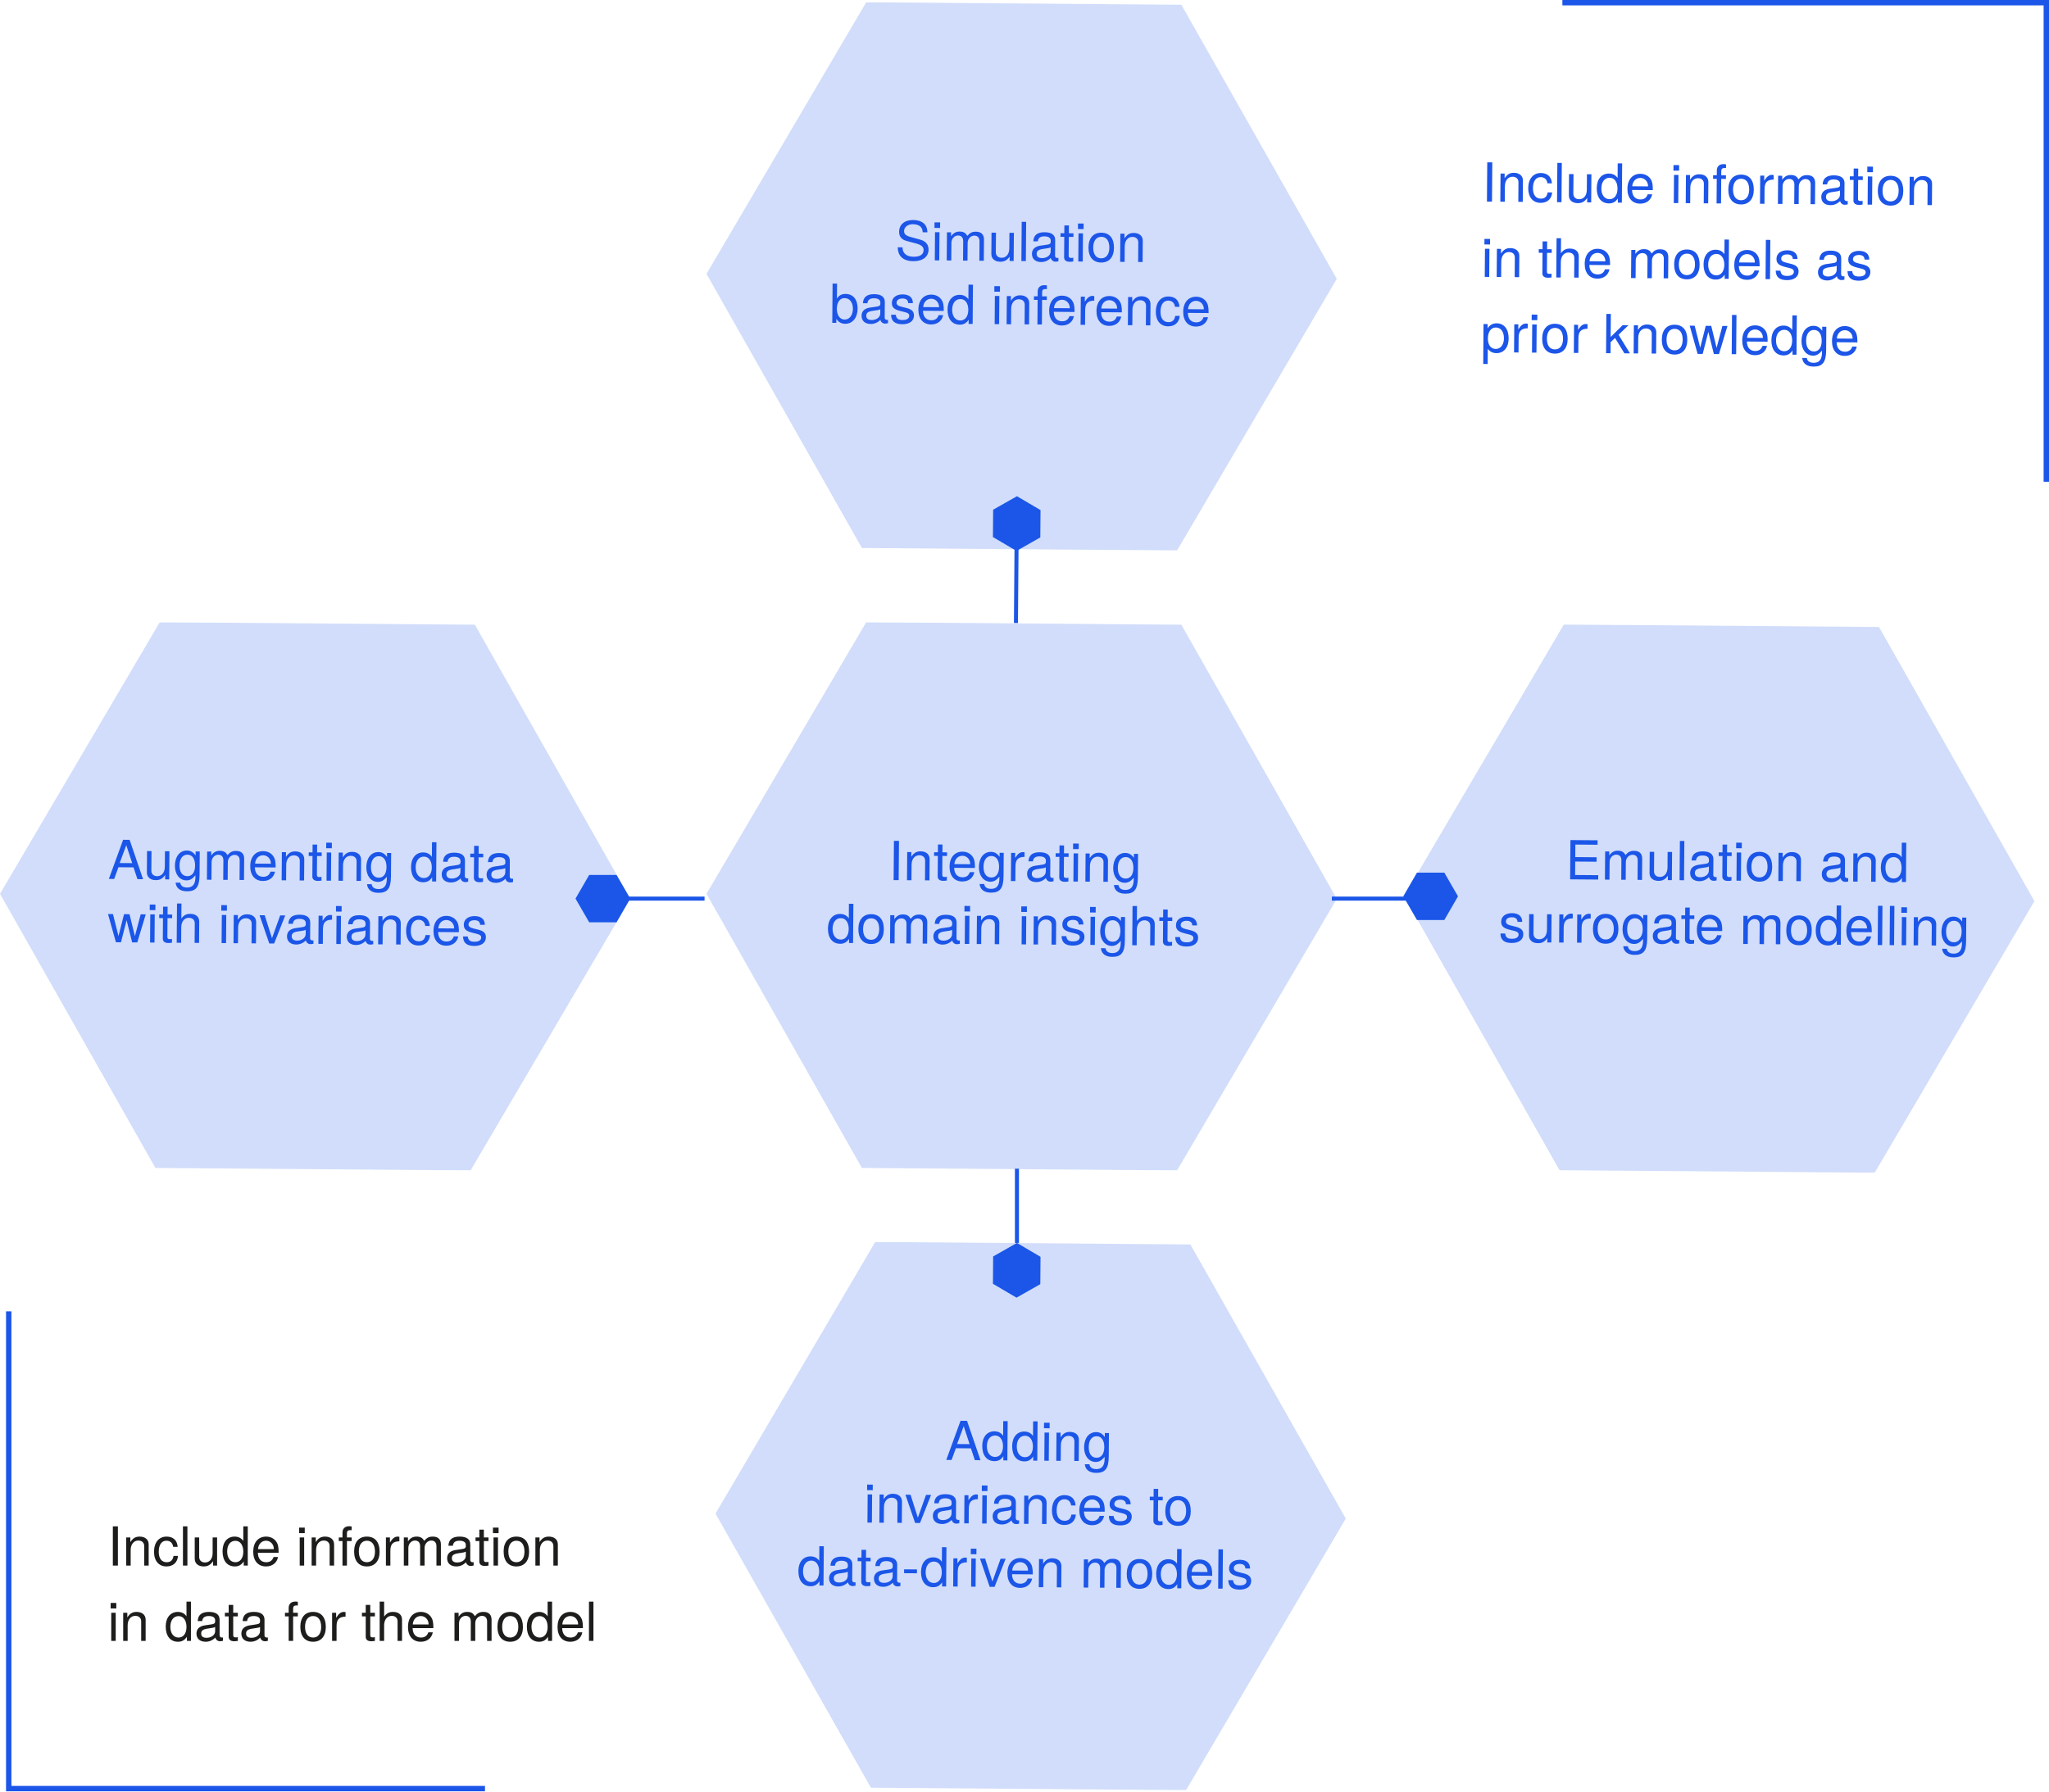
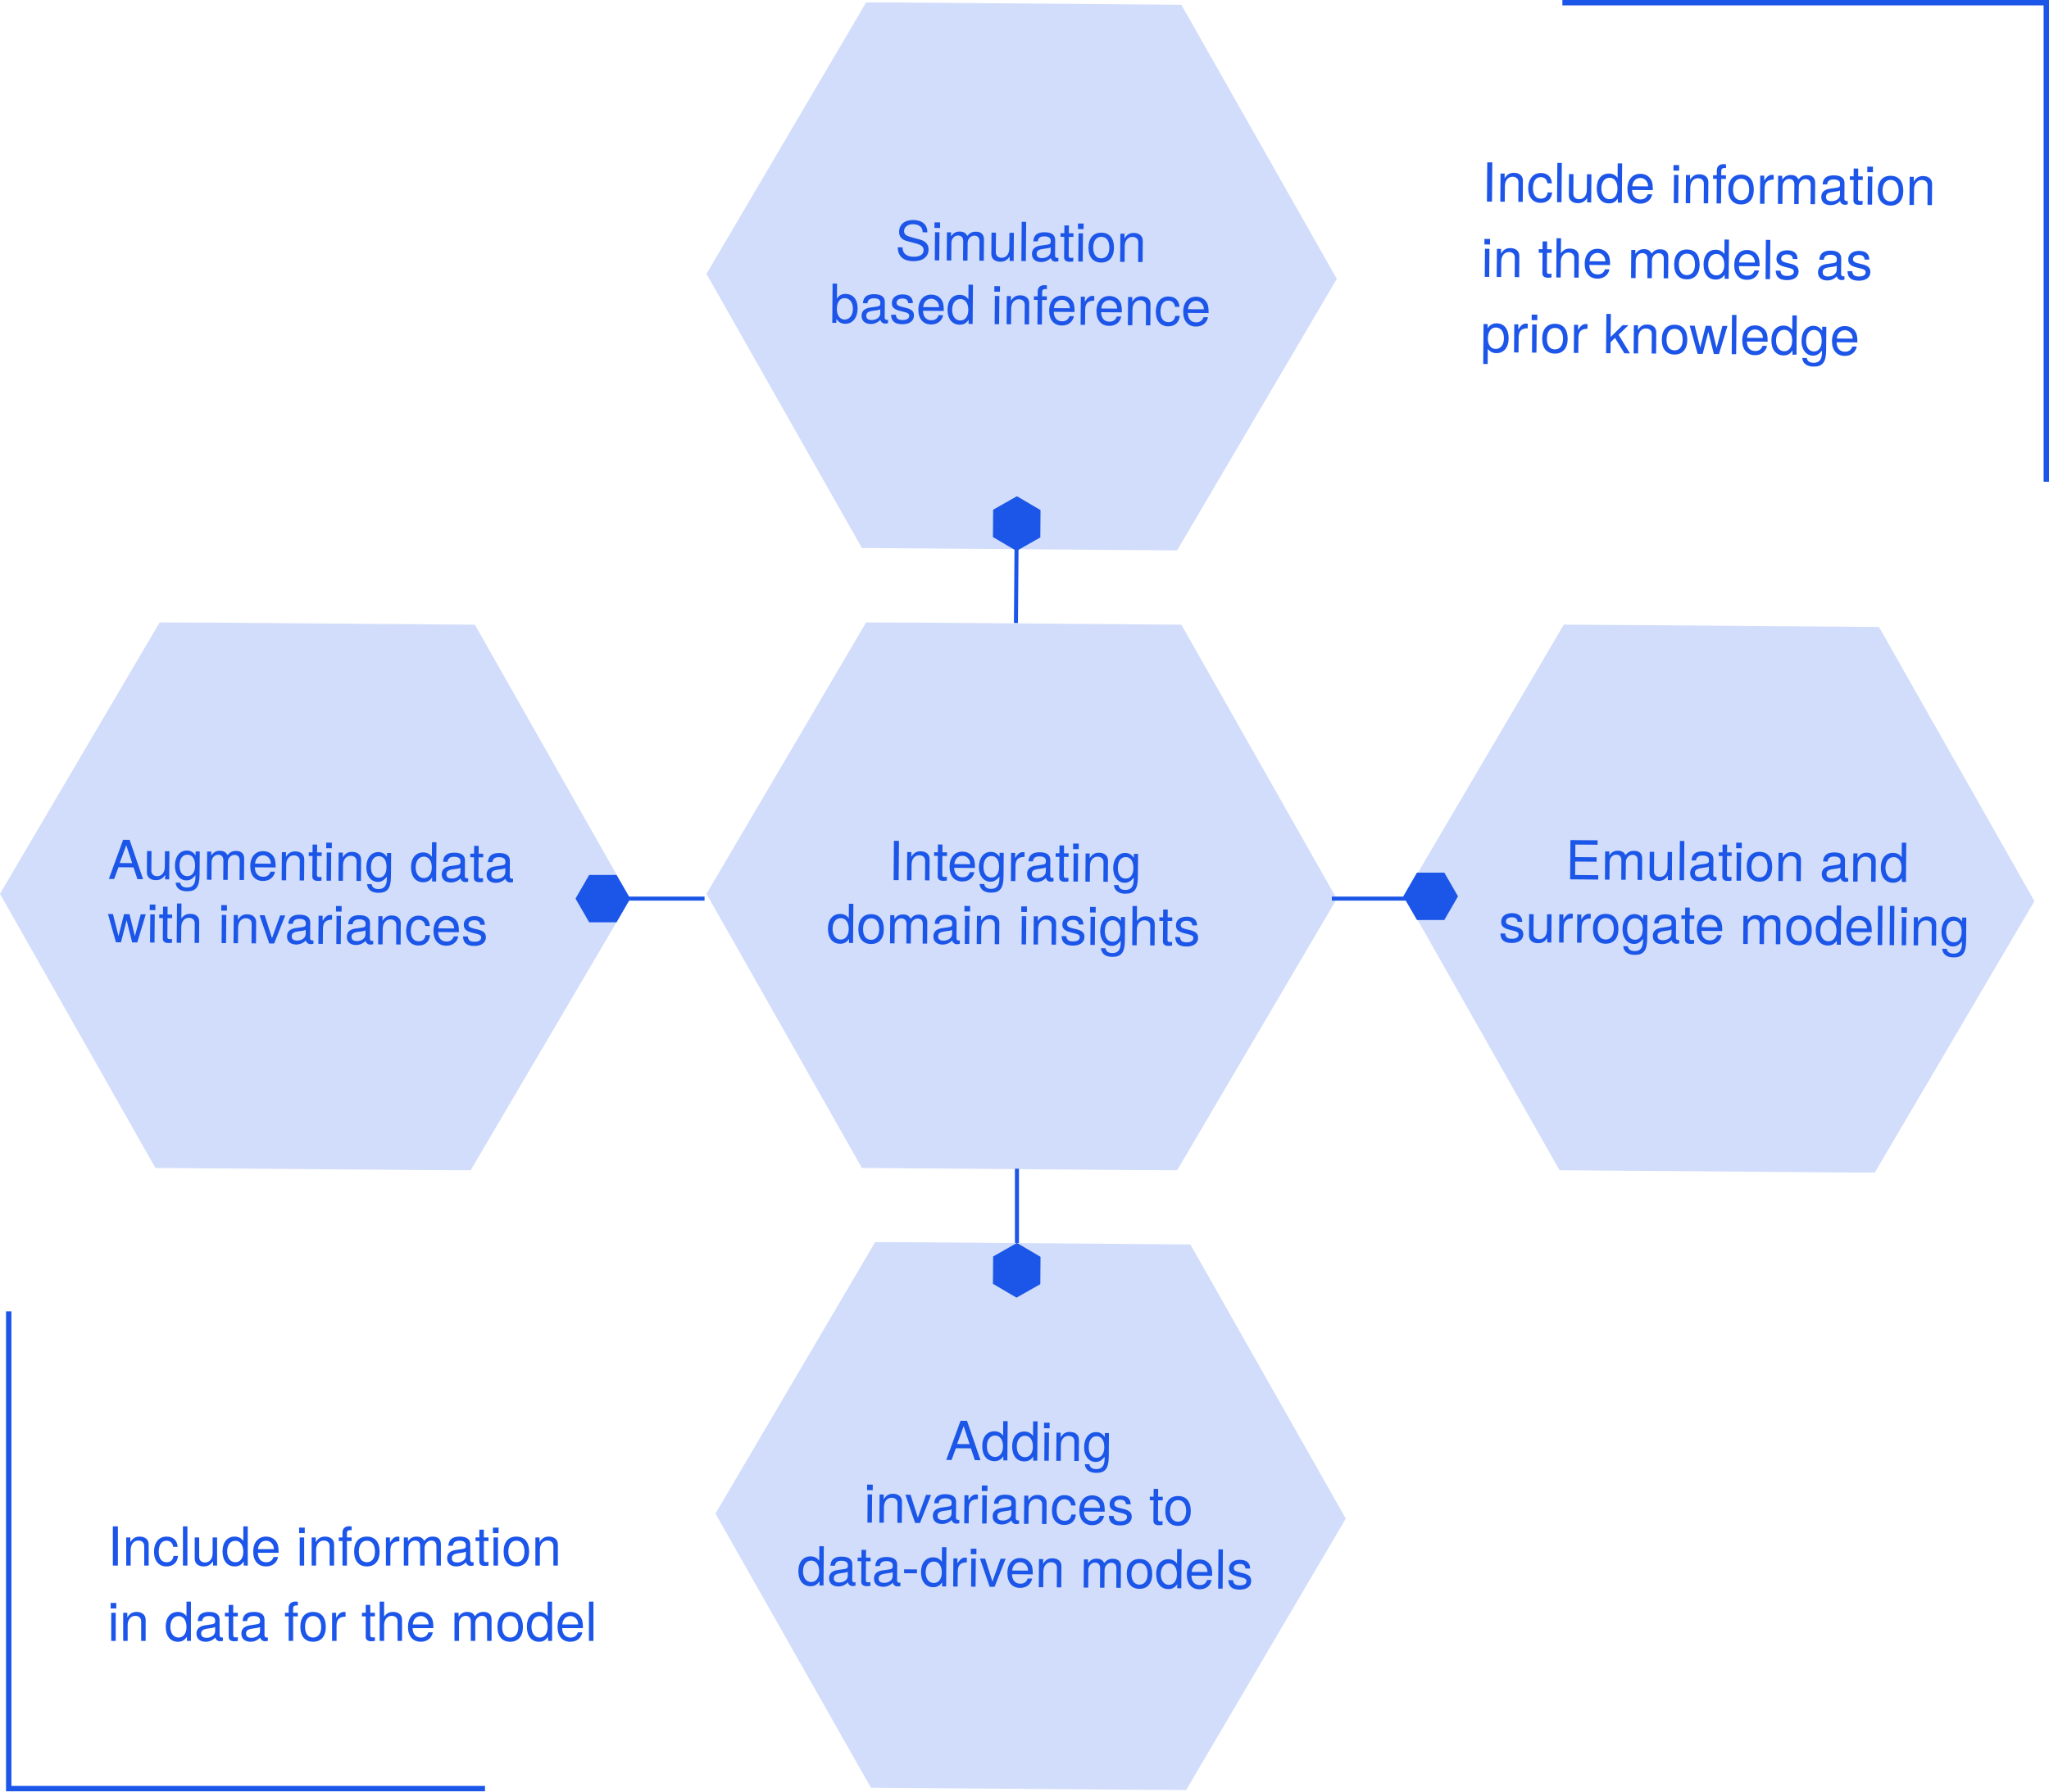
<svg xmlns="http://www.w3.org/2000/svg" version="1.1" id="svg1333" xml:space="preserve" width="507.68" height="443.943" viewBox="0 0 507.68 443.943">
  <defs id="defs1337">
    <clipPath clipPathUnits="userSpaceOnUse" id="clipPath1467">
      <path d="M 102.319,406.933 H 492.957 V 750.89 H 102.319 Z" id="path1465" />
    </clipPath>
    <clipPath clipPathUnits="userSpaceOnUse" id="clipPath1475">
      <path d="M 239.654,514.538 H 356.78 V 412.64 H 239.654 Z" id="path1473" />
    </clipPath>
    <clipPath clipPathUnits="userSpaceOnUse" id="clipPath1499">
      <path d="M 102.319,406.933 H 492.957 V 750.89 H 102.319 Z" id="path1497" />
    </clipPath>
    <clipPath clipPathUnits="userSpaceOnUse" id="clipPath1507">
      <path d="M 237.982,744.968 H 355.108 V 643.069 H 237.982 Z" id="path1505" />
    </clipPath>
    <clipPath clipPathUnits="userSpaceOnUse" id="clipPath1523">
      <path d="M 237.982,629.734 H 355.108 V 527.836 H 237.982 Z" id="path1521" />
    </clipPath>
    <clipPath clipPathUnits="userSpaceOnUse" id="clipPath1539">
      <path d="M 106.697,629.734 H 223.823 V 527.836 H 106.697 Z" id="path1537" />
    </clipPath>
    <clipPath clipPathUnits="userSpaceOnUse" id="clipPath1567">
      <path d="M 102.319,406.933 H 492.957 V 750.89 H 102.319 Z" id="path1565" />
    </clipPath>
    <clipPath clipPathUnits="userSpaceOnUse" id="clipPath1575">
      <path d="M 367.622,629.309 H 484.748 V 527.41 H 367.622 Z" id="path1573" />
    </clipPath>
  </defs>
  <g id="g1341" transform="matrix(1.333333,0,0,-1.333333,-142.2627,993.853)">
    <g id="g1433" transform="translate(354.1951,578.36)">
      <path d="M 0,0 H 18.355" style="fill:none;stroke:#1b56e8;stroke-width:0.75;stroke-linecap:butt;stroke-linejoin:miter;stroke-miterlimit:10;stroke-dasharray:none;stroke-opacity:1" id="path1435" />
    </g>
    <g id="g1437" transform="translate(220.9179,578.36)">
      <path d="M 0,0 H 16.704" style="fill:none;stroke:#1b56e8;stroke-width:0.75;stroke-linecap:butt;stroke-linejoin:miter;stroke-miterlimit:10;stroke-dasharray:none;stroke-opacity:1" id="path1439" />
    </g>
    <g id="g1441" transform="translate(221.267,582.7623)">
      <path d="m 0,0 h -5.083 l -2.542,-4.402 2.542,-4.403 H 0 l 2.542,4.403 z" style="fill:#1b56e8;fill-opacity:1;fill-rule:nonzero;stroke:none" id="path1443" />
    </g>
    <g id="g1445" transform="translate(370.0084,574.3829)">
      <path d="M 0,0 H 5.083 L 7.625,4.402 5.083,8.805 H 0 L -2.542,4.402 Z" style="fill:#1b56e8;fill-opacity:1;fill-rule:nonzero;stroke:none" id="path1447" />
    </g>
    <g id="g1449" transform="translate(295.632,648.0705)">
      <path d="M 0,0 -0.146,-18.478" style="fill:none;stroke:#1b56e8;stroke-width:0.75;stroke-linecap:butt;stroke-linejoin:miter;stroke-miterlimit:10;stroke-dasharray:none;stroke-opacity:1" id="path1451" />
    </g>
    <g id="g1453" transform="translate(300.0141,645.494)">
      <path d="M 0,0 0.04,5.083 -4.342,7.66 -8.764,5.153 -8.804,0.07 -4.422,-2.507 Z" style="fill:#1b56e8;fill-opacity:1;fill-rule:nonzero;stroke:none" id="path1455" />
    </g>
    <g id="g1457" transform="translate(291.2498,511.847)">
      <path d="M 0,0 -0.04,-5.083 4.342,-7.66 8.764,-5.153 8.804,-0.07 4.422,2.507 Z" style="fill:#1b56e8;fill-opacity:1;fill-rule:nonzero;stroke:none" id="path1459" />
    </g>
    <g id="g1461">
      <g id="g1463" clip-path="url(#clipPath1467)">
        <g id="g1469">
          <g id="g1471" />
          <g id="g1483">
            <g clip-path="url(#clipPath1475)" opacity="0.2" id="g1481">
              <g transform="translate(269.3376,514.5381)" id="g1479">
                <path d="m 0,0 -29.684,-50.483 v -0.003 l 28.879,-50.948 58.563,-0.464 29.684,50.486 -28.879,50.948 z" style="fill:#1b56e8;fill-opacity:1;fill-rule:nonzero;stroke:none" id="path1477" />
              </g>
            </g>
          </g>
        </g>
      </g>
    </g>
    <text transform="matrix(0.9999686,-0.00792999,-0.00792999,-0.9999686,282.3686,474.0271)" style="font-variant:normal;font-weight:normal;font-stretch:normal;font-size:10px;font-family:'Helvetica Neue';-inkscape-font-specification:HelveticaNeue;writing-mode:lr-tb;fill:#1b56e8;fill-opacity:1;fill-rule:nonzero;stroke:none" id="text1491">
      <tspan x="0 6.48 12.41 18.34 20.56 26.12 31.86" y="0" id="tspan1485">Adding </tspan>
      <tspan x="-15.09 -12.87 -7.31 -2.31 3.06 6.39 8.61 13.98 19.54 24.91 30.28 35.28 38.06 41.21 46.95" y="11.76" id="tspan1487">invariances to </tspan>
      <tspan x="-27.41 -21.48 -16.11 -12.96 -7.59 -3.7 2.23 5.56 7.78 12.78 18.15 23.71 26.49 35.02 40.76 46.69 52.06 54.28" y="23.52" id="tspan1489">data-driven models</tspan>
    </text>
    <g id="g1493">
      <g id="g1495" clip-path="url(#clipPath1499)">
        <g id="g1501">
          <g id="g1503" />
          <g id="g1515">
            <g clip-path="url(#clipPath1507)" opacity="0.2" id="g1513">
              <g transform="translate(237.9816,694.4832)" id="g1511">
                <path d="m 0,0 28.88,-50.949 58.563,-0.464 29.683,50.485 -28.879,50.949 -58.563,0.464 z" style="fill:#1b56e8;fill-opacity:1;fill-rule:nonzero;stroke:none" id="path1509" />
              </g>
            </g>
          </g>
        </g>
        <g id="g1517">
          <g id="g1519" />
          <g id="g1531">
            <g clip-path="url(#clipPath1523)" opacity="0.2" id="g1529">
              <g transform="translate(267.6654,629.7345)" id="g1527">
                <path d="m 0,0 -29.684,-50.485 28.88,-50.95 58.563,-0.463 29.683,50.485 -28.879,50.949 z" style="fill:#1b56e8;fill-opacity:1;fill-rule:nonzero;stroke:none" id="path1525" />
              </g>
            </g>
          </g>
        </g>
        <g id="g1533">
          <g id="g1535" />
          <g id="g1547">
            <g clip-path="url(#clipPath1539)" opacity="0.2" id="g1545">
              <g transform="translate(136.3806,629.7345)" id="g1543">
                <path d="m 0,0 -29.684,-50.485 28.88,-50.95 58.563,-0.463 29.683,50.483 v 0.003 L 58.563,-0.464 Z" style="fill:#1b56e8;fill-opacity:1;fill-rule:nonzero;stroke:none" id="path1541" />
              </g>
            </g>
          </g>
        </g>
      </g>
    </g>
    <text transform="matrix(0.9999686,-0.00792999,-0.00792999,-0.9999686,273.0313,697.0525)" style="font-variant:normal;font-weight:normal;font-stretch:normal;font-size:10px;font-family:'Helvetica Neue';-inkscape-font-specification:HelveticaNeue;writing-mode:lr-tb;fill:#1c55e8;fill-opacity:1;fill-rule:nonzero;stroke:none" id="text1559">
      <tspan x="0 6.48 8.7 17.23 22.79 25.01 30.38 33.53 35.75 41.49 47.05" y="0" id="tspan1549">Simulation </tspan>
      <tspan x="-12.13 -6.2 -0.83 4.17 9.54 15.47 18.25 20.47 26.03 28.99 34.36 37.511 42.881 48.441 53.811" y="11.76" id="tspan1551">based inference</tspan>
      <tspan x="108.89 111.48 117.04 122.41 124.63 130.19 136.12 141.49 144.27 146.49 152.05 155.01 160.75 164.08 172.61 177.98 181.13 183.35 189.09 194.65" y="-11.74" id="tspan1553">Include information </tspan>
      <tspan x="108.89 111.11 116.67 119.45 122.6 128.16 133.53 136.31 144.84 150.58 156.51 161.88 164.1 169.1 171.88 177.25 182.25" y="2.26" id="tspan1555">in the models as </tspan>
      <tspan x="108.89 114.82 118.15 120.37 126.11 129.44 132.22 137.41 142.97 148.71 156.29 158.51 163.88 169.81 175.55" y="16.26" id="tspan1557">prior knowledge</tspan>
    </text>
    <g id="g1561">
      <g id="g1563" clip-path="url(#clipPath1567)">
        <g id="g1569">
          <g id="g1571" />
          <g id="g1583">
            <g clip-path="url(#clipPath1575)" opacity="0.2" id="g1581">
              <g transform="translate(367.6221,578.8257)" id="g1579">
                <path d="m 0,0 v -0.003 l 28.879,-50.948 58.563,-0.464 29.684,50.486 -28.88,50.949 -58.563,0.463 z" style="fill:#1b56e8;fill-opacity:1;fill-rule:nonzero;stroke:none" id="path1577" />
              </g>
            </g>
          </g>
        </g>
      </g>
    </g>
    <text transform="matrix(0.9999686,-0.00792999,-0.00792999,-0.9999686,397.5629,581.9512)" style="font-variant:normal;font-weight:normal;font-stretch:normal;font-size:10px;font-family:'Helvetica Neue';-inkscape-font-specification:HelveticaNeue;writing-mode:lr-tb;fill:#1b56e8;fill-opacity:1;fill-rule:nonzero;stroke:none" id="text1597">
      <tspan x="0 6.11 14.64 20.2 22.42 27.79 30.94 33.16 38.9 44.46 47.24 52.61 58.17 64.1" y="0" id="tspan1585">Emulation and </tspan>
      <tspan x="-12.31 -7.31 -1.75 1.58 4.73 10.47 16.21 21.58 24.73 30.1 32.88 41.41 47.15 53.08 58.45 60.67 62.89 65.11 70.67" y="11.76" id="tspan1587">surrogate modelling</tspan>
      <tspan x="-270.8 -264.32 -258.76 -253.02 -244.49 -239.12 -233.56 -230.41 -228.19 -222.63 -216.89 -214.11 -208.18 -202.81 -199.66 -194.29" y="2.08" id="tspan1589">Augmenting data </tspan>
      <tspan x="-270.8 -263.22 -261 -257.85 -252.29 -249.51 -247.29 -241.73 -236.73 -231.36 -228.03 -225.81 -220.44 -214.88 -209.51 -204.14" y="13.84" id="tspan1591">with invariances</tspan>
      <tspan x="-125.8 -123.21 -117.65 -114.5 -109.13 -103.39 -100.06 -94.69 -91.54 -89.32 -83.76 -78.02" y="1.14" id="tspan1593">Integrating </tspan>
      <tspan x="-137.2 -131.27 -125.53 -117 -111.63 -109.41 -103.85 -101.07 -98.85 -93.29 -88.29 -86.07 -80.33 -74.77 -71.62" y="12.9" id="tspan1595">domain insights</tspan>
    </text>
-     <text transform="matrix(1,0,0,-1,126.6676,454.3846)" style="font-variant:normal;font-weight:normal;font-stretch:normal;font-size:10px;font-family:'Helvetica Neue';-inkscape-font-specification:HelveticaNeue;writing-mode:lr-tb;fill:#1d1d1b;fill-opacity:1;fill-rule:nonzero;stroke:none" id="text1603">
+     <text transform="matrix(1,0,0,-1,126.6676,454.3846)" style="font-variant:normal;font-weight:normal;font-stretch:normal;font-size:10px;font-family:'Helvetica Neue';-inkscape-font-specification:HelveticaNeue;writing-mode:lr-tb;fill:#1c55e9;fill-opacity:1;fill-rule:nonzero;stroke:none" id="text1603">
      <tspan x="0 2.59 8.15 13.52 15.74 21.3 27.23 32.6 35.38 37.6 43.16 46.12 51.86 55.19 63.72 69.09 72.24 74.46 80.2 85.76" y="0" id="tspan1599">Include information </tspan>
      <tspan x="0 2.22 7.78 10.56 16.49 21.86 25.01 30.38 33.16 36.12 41.86 45.19 47.97 51.12 56.68 62.05 64.83 73.36 79.1 85.03 90.4" y="14" id="tspan1601">in data for the model</tspan>
    </text>
    <g id="g1605" transform="translate(397.0317,744.8898)">
      <path d="M 0,0 H 89.925 V -89.043" style="fill:none;stroke:#1b56e8;stroke-width:1;stroke-linecap:butt;stroke-linejoin:miter;stroke-miterlimit:10;stroke-dasharray:none;stroke-opacity:1" id="path1607" />
    </g>
    <g id="g1609" transform="translate(108.3188,501.6419)">
      <path d="M 0,0 V -88.709 H 88.503" style="fill:none;stroke:#1b56e8;stroke-width:1;stroke-linecap:butt;stroke-linejoin:miter;stroke-miterlimit:10;stroke-dasharray:none;stroke-opacity:1" id="path1611" />
    </g>
    <g id="g1613" transform="translate(295.6722,514.3538)">
      <path d="M 0,0 V 13.804" style="fill:none;stroke:#1b56e8;stroke-width:0.75;stroke-linecap:butt;stroke-linejoin:miter;stroke-miterlimit:10;stroke-dasharray:none;stroke-opacity:1" id="path1615" />
    </g>
  </g>
</svg>
